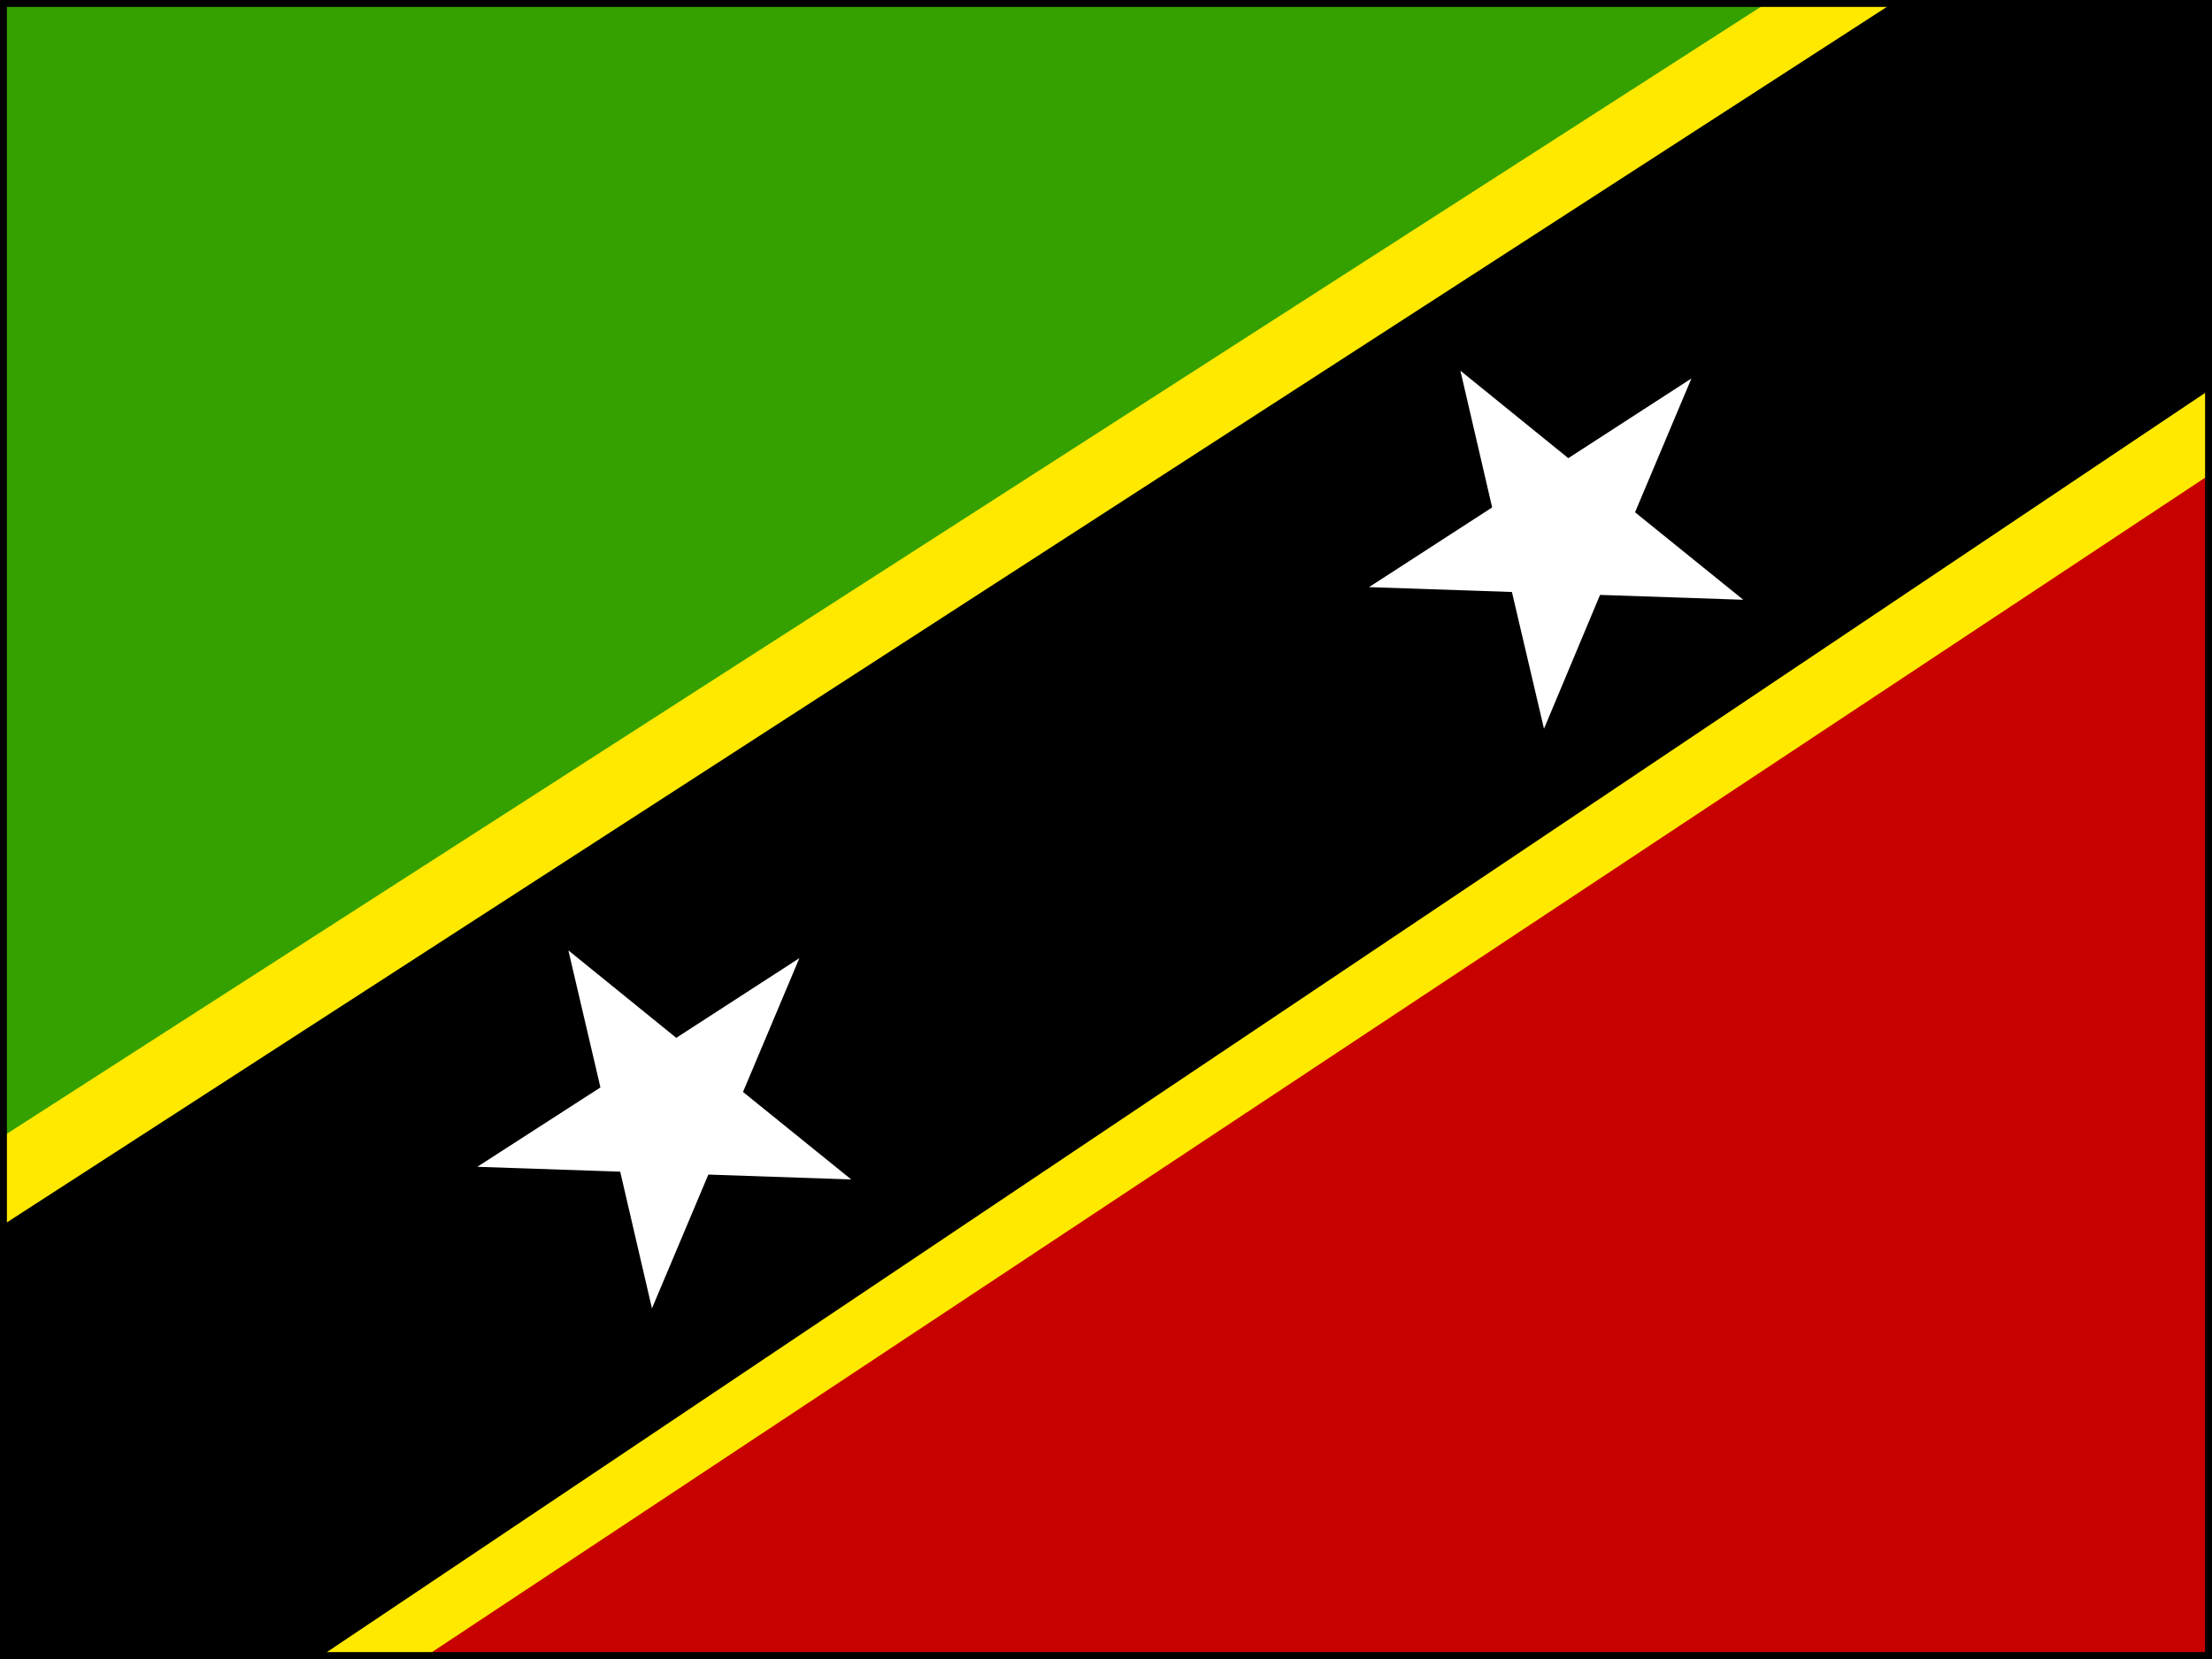
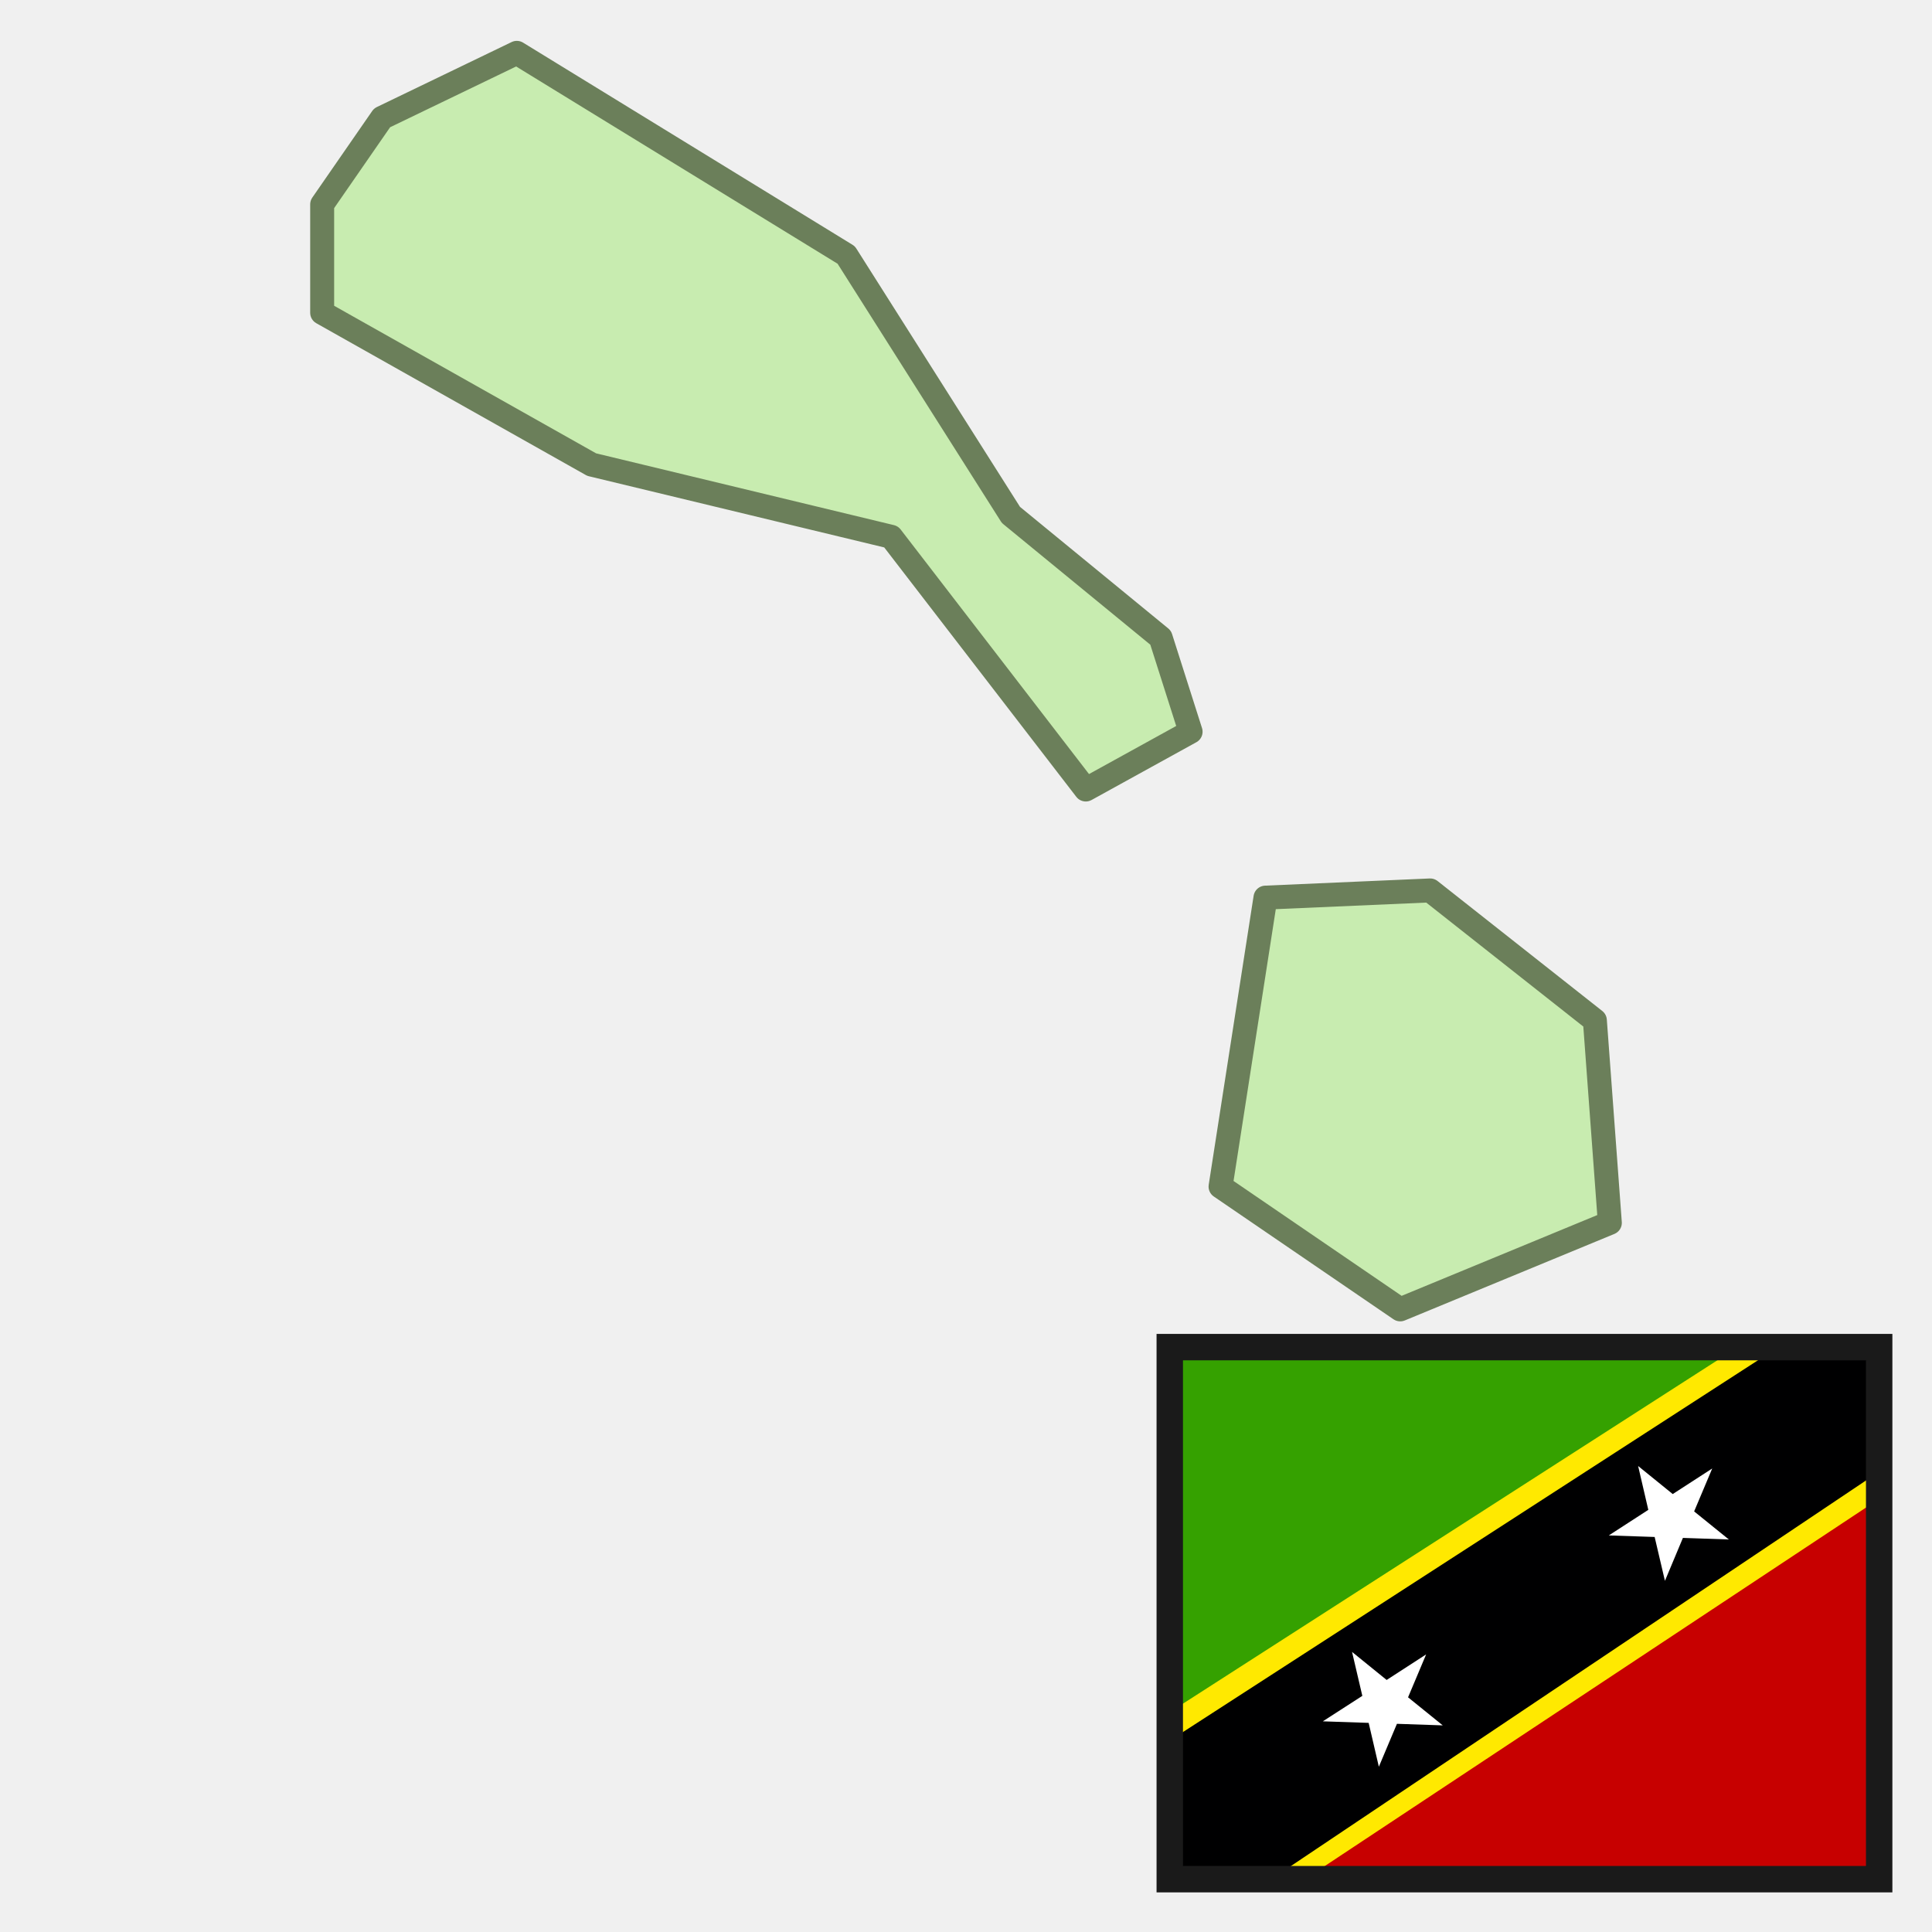
- <svg xmlns="http://www.w3.org/2000/svg" id="flag-icons-kn" viewBox="0 0 640 480" data-copyright="© 2026 Sensory App House">
-   <defs>
-     <clipPath id="kn-a">
-       <path fill-opacity=".7" d="M-80.1 0h682.7v512H-80.1z" />
-     </clipPath>
-   </defs>
-   <g fill-rule="evenodd" clip-path="url(#kn-a)" transform="translate(75.1)scale(.9375)">
-     <path fill="#ffe900" d="M-107.8.2h737.6v511.3h-737.6z" />
-     <path fill="#35a100" d="m-108.2.2.8 368.6L466.6 0z" />
-     <path fill="#c70000" d="m630.7 511.5-1.4-383.2-579 383.5z" />
-     <path fill="#000001" d="m-107.9 396.6.5 115.4 125.3-.2 611.7-410.1L629 1.4 505.2.2z" />
-     <path fill="#fff" d="m380.4 156.6-9.8-42.2 33.3 27 38-24.6-17.4 41.3 33.4 27-44.2-1.5-17.3 41.3-9.9-42.2-44.1-1.5zm-275.2 179-9.9-42.3 33.3 27 38-24.6-17.4 41.3 33.4 27-44.1-1.5-17.4 41.3-9.8-42.2-44.1-1.5z" />
+ <svg xmlns="http://www.w3.org/2000/svg" viewBox="0 0 512 512">
+   <g transform="translate(52.84 -22.66) scale(0.7936)">
+     <path d="M 331.0 272.9 L 296.0 292.2 L 231.0 207.8 L 131.0 183.7 L 41.0 133.0 L 41.0 123.4 L 41.0 96.8 L 61.0 67.9 L 106.0 46.2 L 216.0 113.7 L 271.0 200.5 L 321.0 241.5 L 331.0 272.9 Z M 471.0 436.9 L 401.0 465.8 L 341.0 424.8 L 356.0 328.3 L 411.0 325.9 L 466.0 369.3 L 471.0 436.9 Z" fill="#c8ecb0" stroke="#6b7f5a" stroke-width="8" stroke-linejoin="round" fill-rule="evenodd" />
  </g>
-   <rect x="1" y="1" width="638" height="478" fill="none" stroke="#000000" stroke-width="2" />
+   <rect x="310" y="357" width="188" height="141" fill="#ffffff" />
+   <g transform="translate(310 357) scale(0.29375)">
+     <defs>
+       <clipPath id="kn-a">
+         <path fill-opacity=".7" d="M-80.1 0h682.7v512H-80.1z" />
+       </clipPath>
+     </defs>
+     <g fill-rule="evenodd" clip-path="url(#kn-a)" transform="translate(75.1)scale(.9375)">
+       <path fill="#ffe900" d="M-107.8.2h737.6v511.3h-737.6z" />
+       <path fill="#35a100" d="m-108.2.2.8 368.6L466.6 0z" />
+       <path fill="#c70000" d="m630.7 511.5-1.4-383.2-579 383.5z" />
+       <path fill="#000001" d="m-107.9 396.6.5 115.4 125.3-.2 611.7-410.1L629 1.4 505.2.2z" />
+       <path fill="#fff" d="m380.4 156.6-9.8-42.2 33.3 27 38-24.6-17.4 41.3 33.4 27-44.2-1.5-17.3 41.3-9.9-42.2-44.1-1.5zm-275.2 179-9.9-42.3 33.3 27 38-24.6-17.4 41.3 33.4 27-44.1-1.5-17.4 41.3-9.8-42.2-44.1-1.5z" />
+     </g>
+     <rect x="1" y="1" width="638" height="478" fill="none" stroke="#000000" stroke-width="2" />
+   </g>
+   <rect x="310" y="357" width="188" height="141" fill="none" stroke="#1a1a1a" stroke-width="7" />
</svg>
